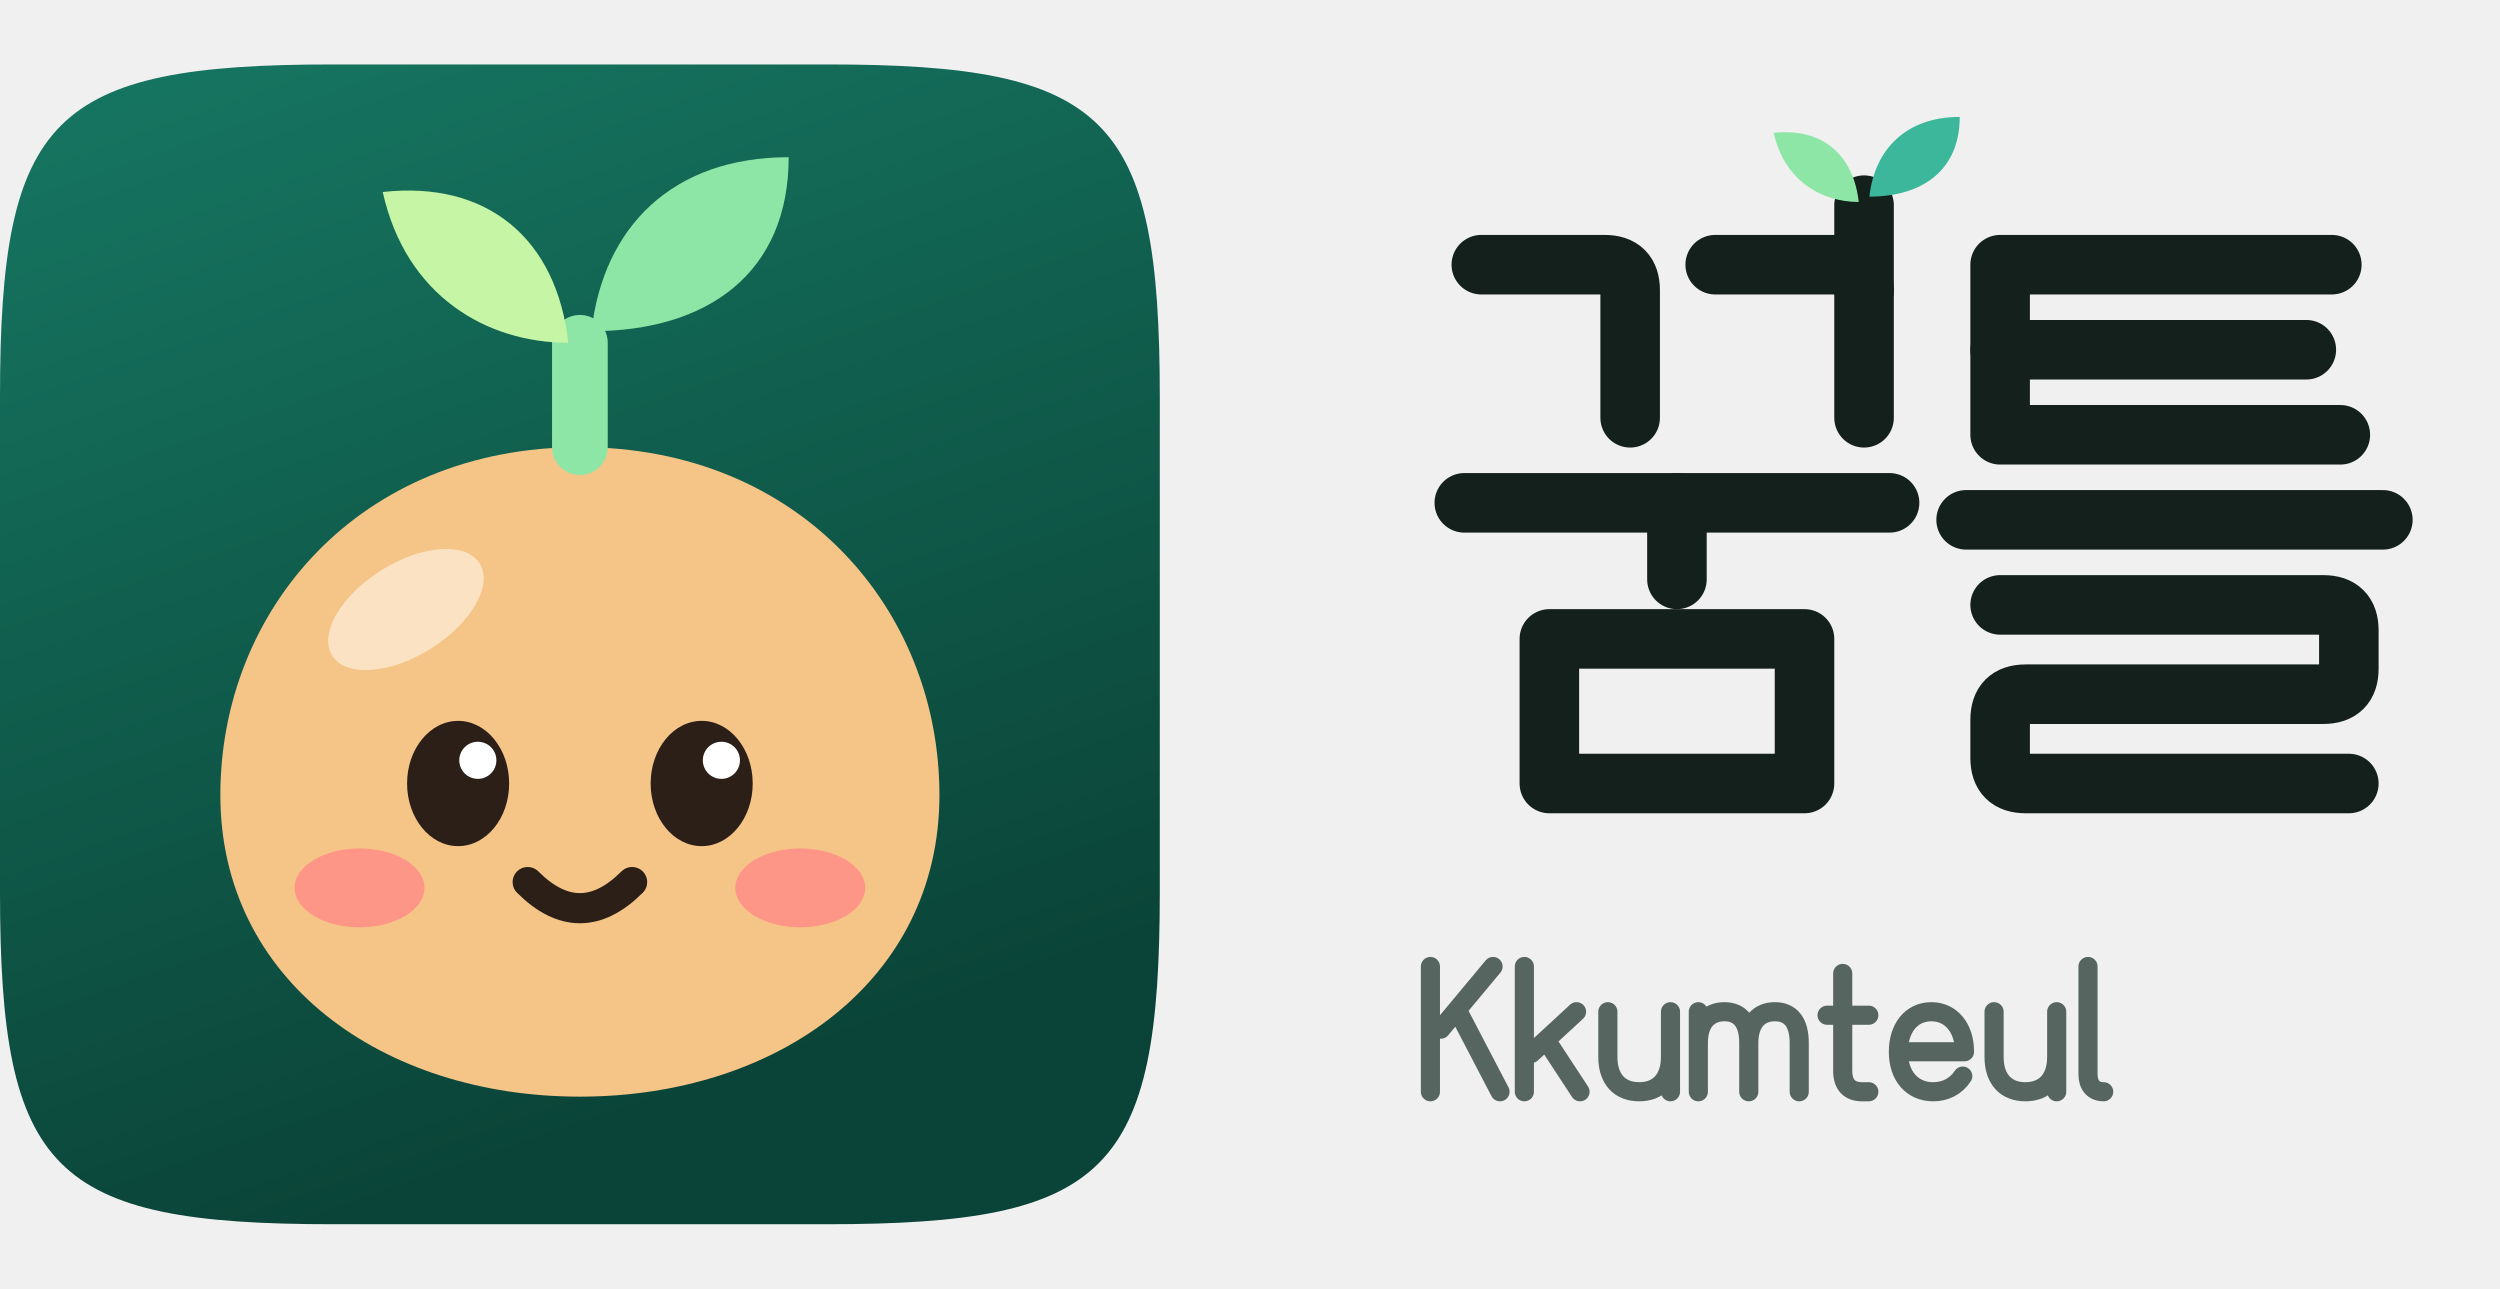
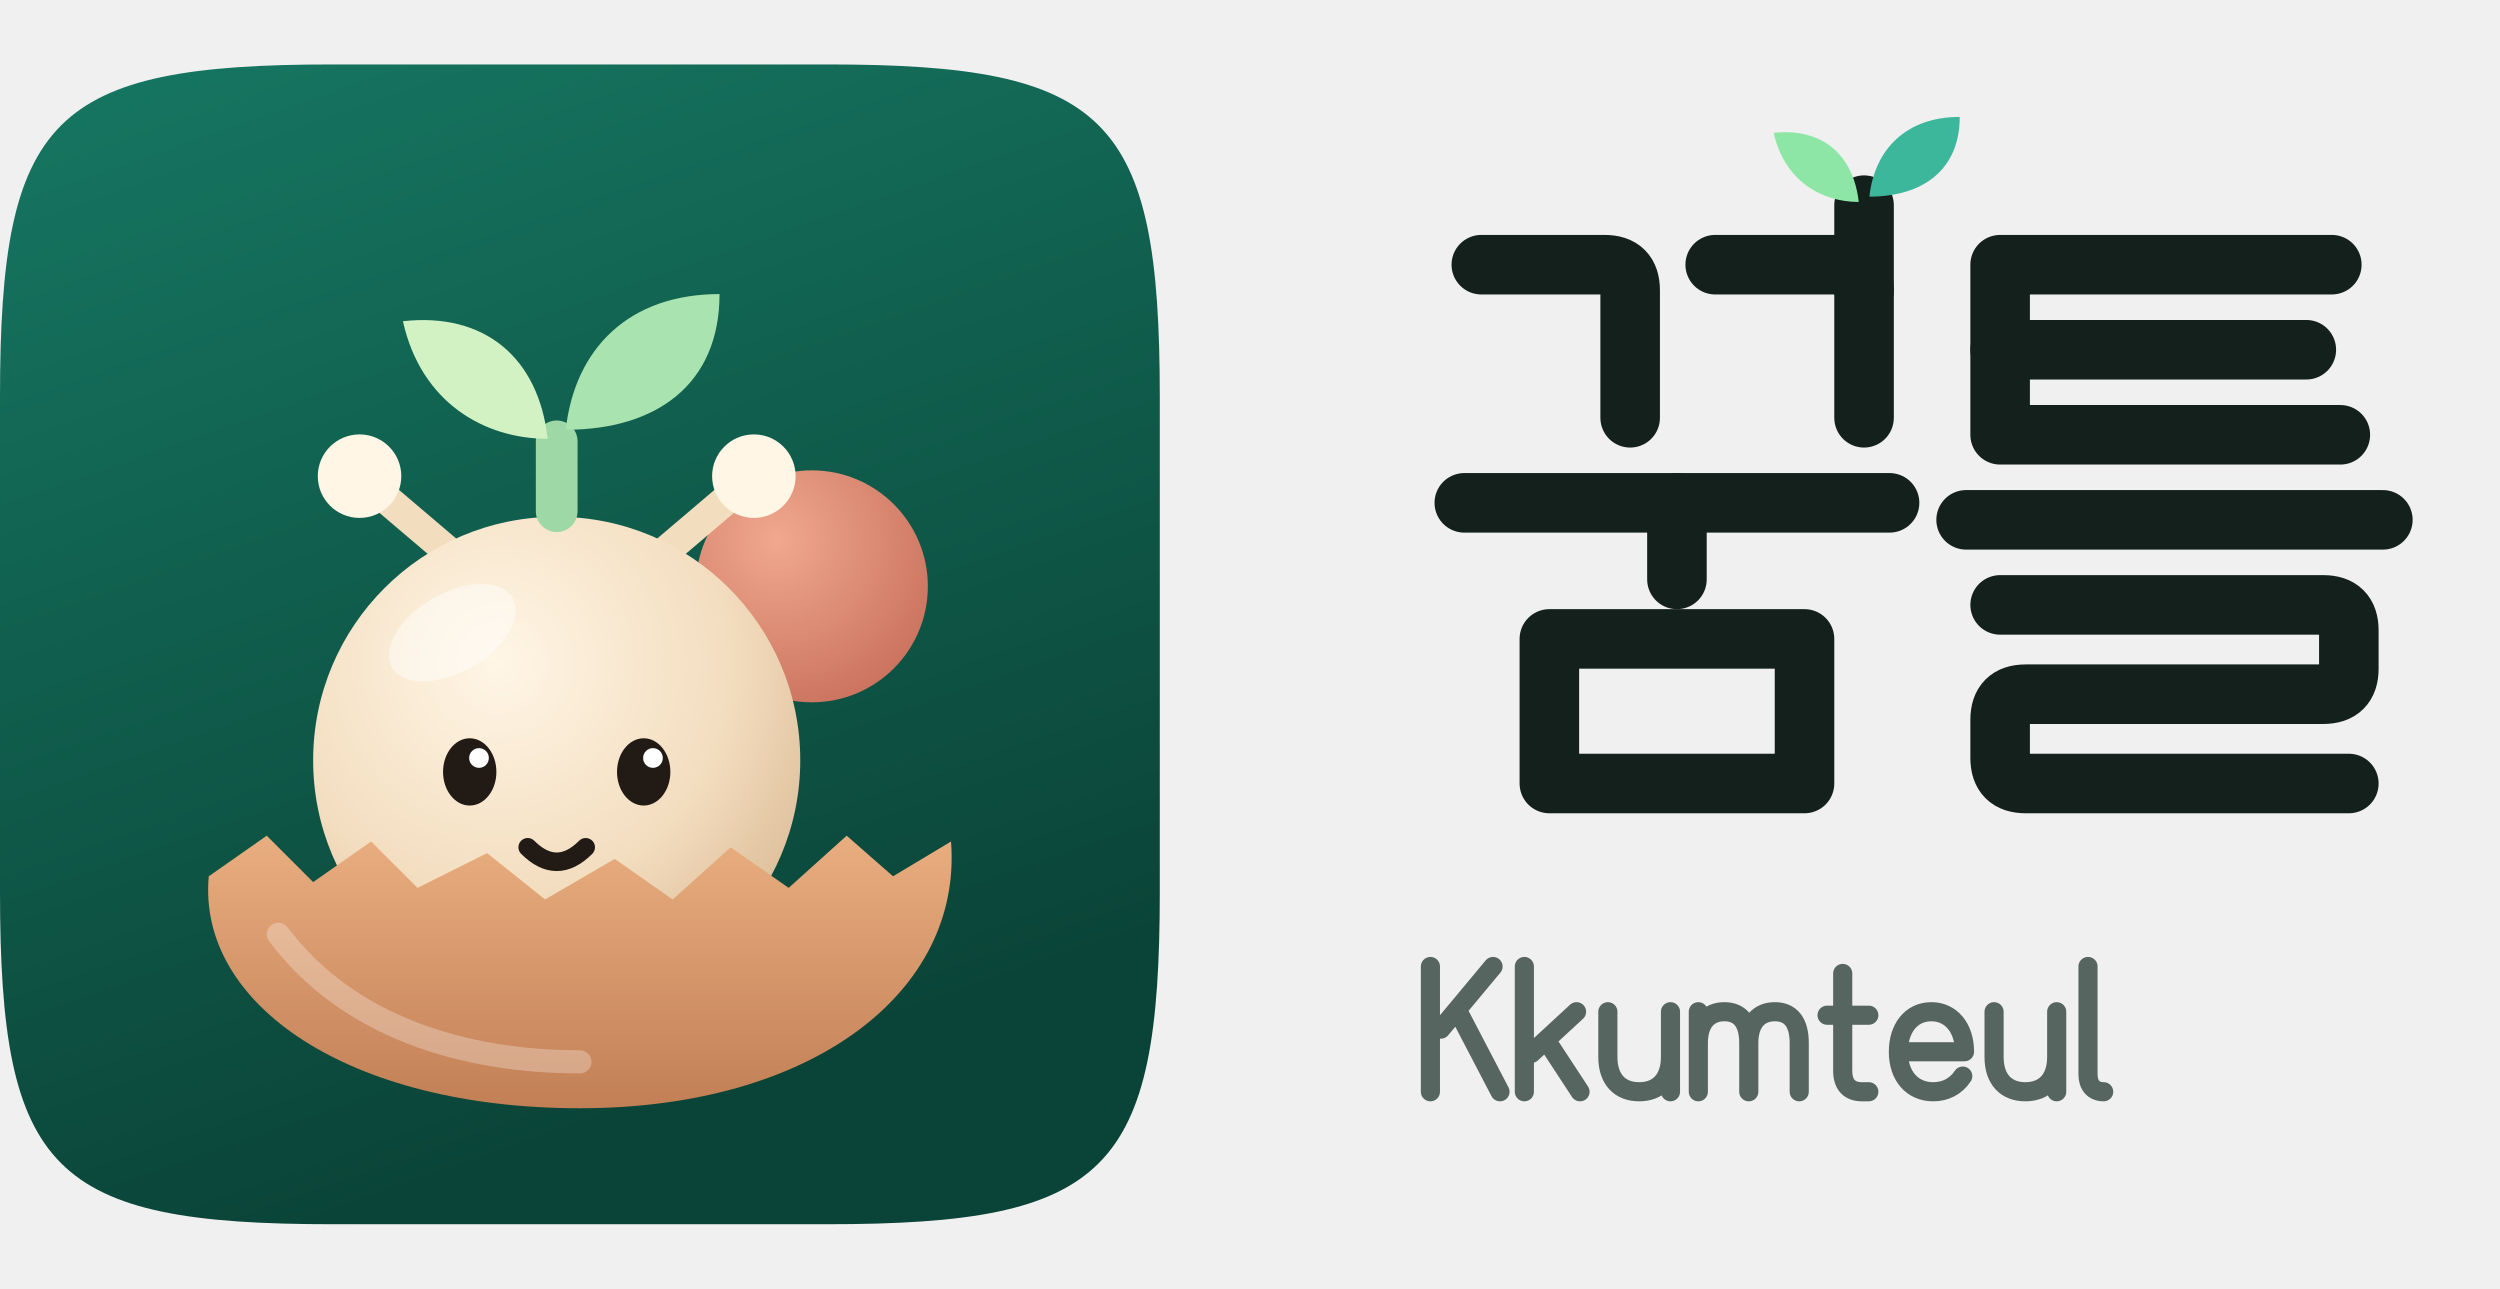
<svg xmlns="http://www.w3.org/2000/svg" viewBox="0 0 388 200" role="img" aria-label="꿈틀 Kkumteul">
  <svg x="0" y="10" width="180" height="180" viewBox="0 0 100 100">
    <defs>
      <linearGradient id="ib1" x1="0" y1="0" x2=".35" y2="1">
        <stop offset="0" stop-color="#167762" />
        <stop offset="1" stop-color="#0A4337" />
      </linearGradient>
      <clipPath id="ib1c">
        <path d="M28.672 0 H71.328 C95.52 0 100 4.48 100 28.672 V71.328 C100 95.52 95.52 100 71.328 100 H28.672 C4.48 100 0 95.52 0 71.328 V28.672 C0 4.48 4.48 0 28.672 0 Z" />
      </clipPath>
    </defs>
    <path d="M28.672 0 H71.328 C95.52 0 100 4.48 100 28.672 V71.328 C100 95.52 95.52 100 71.328 100 H28.672 C4.48 100 0 95.52 0 71.328 V28.672 C0 4.48 4.48 0 28.672 0 Z" fill="url(#ib1)" />
    <g clip-path="url(#ib1c)">
-       <g transform="translate(0 2)">
-         <path d="M50 31 C69 31 81 45 81 61 C81 77 67 87 50 87 C33 87 19 77 19 61 C19 45 31 31 50 31 Z" fill="#F5C487" />
-         <ellipse cx="35" cy="45" rx="7.5" ry="4" transform="rotate(-32 35 45)" fill="#fff" opacity=".5" />
-         <ellipse cx="31" cy="69" rx="5.6" ry="3.4" fill="#FF8B86" opacity=".8" />
-         <ellipse cx="69" cy="69" rx="5.6" ry="3.4" fill="#FF8B86" opacity=".8" />
-         <ellipse cx="39.5" cy="60" rx="4.4" ry="5.4" fill="#2B1F18" />
-         <ellipse cx="60.5" cy="60" rx="4.4" ry="5.4" fill="#2B1F18" />
-         <circle cx="41.2" cy="58" r="1.6" fill="#fff" />
-         <circle cx="62.2" cy="58" r="1.6" fill="#fff" />
-         <path d="M45.5 68.5 Q50 73 54.5 68.5" stroke="#2B1F18" stroke-width="2.6" stroke-linecap="round" fill="none" />
-         <path d="M50 31 V22" stroke="#8EE6A6" stroke-width="4.8" stroke-linecap="round" />
-         <path transform="translate(50 21) scale(1)" d="M-1 1 C-8 1 -15 -3 -17 -12 C-8 -13 -2 -8 -1 1 Z" fill="#C6F5A6" />
-         <path transform="translate(50 21) scale(1)" d="M1 0 C2 -9 8 -15 18 -15 C18 -5 11 0 1 0 Z" fill="#8EE6A6" />
-       </g>
+       <defs>
+         <radialGradient id="s14b" cx=".38" cy=".3" r=".8">
+           <stop offset="0" stop-color="#FFF6E6" />
+           <stop offset=".6" stop-color="#F3DDBF" />
+           <stop offset="1" stop-color="#D8B791" />
+         </radialGradient>
+         <radialGradient id="s14s" cx=".35" cy=".3" r=".8">
+           <stop offset="0" stop-color="#F0A88E" />
+           <stop offset="1" stop-color="#C9705C" />
+         </radialGradient>
+         <linearGradient id="s14c" x1="0" y1="0" x2="0" y2="1">
+           <stop offset="0" stop-color="#E9AE80" />
+           <stop offset="1" stop-color="#C27F55" />
+         </linearGradient>
+       </defs>
+       <circle cx="70" cy="45" r="10" fill="url(#s14s)" />
+       <path d="M41 44 L31 35.5" stroke="#F3DDBF" stroke-width="2.6" stroke-linecap="round" />
+       <circle cx="31" cy="35.5" r="3.6" fill="#FFF6E6" />
+       <path d="M55 44 L65 35.5" stroke="#F3DDBF" stroke-width="2.6" stroke-linecap="round" />
+       <circle cx="65" cy="35.5" r="3.6" fill="#FFF6E6" />
+       <circle cx="48" cy="60" r="21" fill="url(#s14b)" />
+       <ellipse cx="39" cy="49" rx="6" ry="3.4" transform="rotate(-30 39 49)" fill="#fff" opacity=".45" />
+       <ellipse cx="40.5" cy="61" rx="2.3" ry="2.9" fill="#221A14" />
+       <ellipse cx="55.5" cy="61" rx="2.3" ry="2.9" fill="#221A14" />
+       <circle cx="41.3" cy="59.8" r=".85" fill="#fff" />
+       <circle cx="56.3" cy="59.8" r=".85" fill="#fff" />
+       <path d="M45.5 67.5 Q48 70 50.5 67.5" stroke="#221A14" stroke-width="1.6" stroke-linecap="round" fill="none" />
+       <path d="M18 70 L23 66.5 L27 70.5 L32 67 L36 71 L42 68 L47 72 L53 68.5 L58 72 L63 67.5 L68 71 L73 66.5 L77 70 L82 67 C83 80 70 90 50 90 C30 90 17 81 18 70 Z" fill="url(#s14c)" />
+       <path d="M24 75 C30 83 40 86 50 86" stroke="#fff" stroke-opacity=".28" stroke-width="2" stroke-linecap="round" fill="none" />
+       <path d="M48 38.52 V32.5" stroke="#9ED8A6" stroke-width="3.6" stroke-linecap="round" />
+       <path transform="translate(48 31.5) scale(0.78)" d="M-1 1 C-8 1 -15 -3 -17 -12 C-8 -13 -2 -8 -1 1 Z" fill="#D2F2C4" />
+       <path transform="translate(48 31.5) scale(0.78)" d="M1 0 C2 -9 8 -15 18 -15 C18 -5 11 0 1 0 Z" fill="#A9E3B0" />
    </g>
  </svg>
  <g transform="translate(225.94 35.8) scale(0.66)">
    <path d="M6 8 H35 Q41 8 41 14 V44" fill="none" stroke="#13201C" stroke-width="14" stroke-linecap="round" stroke-linejoin="round" />
    <path d="M61 8 H90 Q96 8 96 14 V44" fill="none" stroke="#13201C" stroke-width="14" stroke-linecap="round" stroke-linejoin="round" />
    <path d="M2 64 H102" fill="none" stroke="#13201C" stroke-width="14" stroke-linecap="round" stroke-linejoin="round" />
    <path d="M52 64 V82" fill="none" stroke="#13201C" stroke-width="14" stroke-linecap="round" stroke-linejoin="round" />
    <path d="M22 96 H82 V130 H22 Z" fill="none" stroke="#13201C" stroke-width="14" stroke-linecap="round" stroke-linejoin="round" />
    <path d="M206 8 H128 V48 H208" fill="none" stroke="#13201C" stroke-width="14" stroke-linecap="round" stroke-linejoin="round" />
    <path d="M128 28 H200" fill="none" stroke="#13201C" stroke-width="14" stroke-linecap="round" stroke-linejoin="round" />
    <path d="M120 68 H218" fill="none" stroke="#13201C" stroke-width="14" stroke-linecap="round" stroke-linejoin="round" />
    <path d="M128 88 H204 Q210 88 210 94 V103 Q210 109 204 109 H134 Q128 109 128 115 V124 Q128 130 134 130 H210" fill="none" stroke="#13201C" stroke-width="14" stroke-linecap="round" stroke-linejoin="round" />
    <path d="M96 14 V-6" fill="none" stroke="#13201C" stroke-width="14" stroke-linecap="round" stroke-linejoin="round" />
    <path transform="translate(96 -8) scale(1.25)" d="M-1 1 C-8 1 -15 -3 -17 -12 C-8 -13 -2 -8 -1 1 Z" fill="#8EE6A6" />
    <path transform="translate(96 -8) scale(1.25)" d="M1 0 C2 -9 8 -15 18 -15 C18 -5 11 0 1 0 Z" fill="#3DB79B" />
  </g>
  <g transform="translate(222 150) scale(.27)">
    <path transform="translate(0 0)" d="M0 0 V72 M36 0 L6 36 M16 26 L40 72" fill="none" stroke="#56655F" stroke-width="11" stroke-linecap="round" stroke-linejoin="round" />
    <path transform="translate(54 0)" d="M0 0 V72 M30 26 L4 50 M13 43 L32 72" fill="none" stroke="#56655F" stroke-width="11" stroke-linecap="round" stroke-linejoin="round" />
    <path transform="translate(102 0)" d="M0 26 V52 C0 65 7 72 18 72 C29 72 36 65 36 52 V26 M36 52 V72" fill="none" stroke="#56655F" stroke-width="11" stroke-linecap="round" stroke-linejoin="round" />
    <path transform="translate(154 0)" d="M0 72 V26 M0 44 C0 32 6 26 15 26 C24 26 29 32 29 44 V72 M29 44 C29 32 35 26 44 26 C53 26 58 32 58 44 V72" fill="none" stroke="#56655F" stroke-width="11" stroke-linecap="round" stroke-linejoin="round" />
    <path transform="translate(228 0)" d="M9 4 V60 C9 68 13 72 20 72 H24 M0 28 H24" fill="none" stroke="#56655F" stroke-width="11" stroke-linecap="round" stroke-linejoin="round" />
    <path transform="translate(266 0)" d="M3 49 H41 C41 35 33 26 22 26 C10 26 3 36 3 49 C3 63 11 72 23 72 C30 72 36 69 40 63" fill="none" stroke="#56655F" stroke-width="11" stroke-linecap="round" stroke-linejoin="round" />
    <path transform="translate(324 0)" d="M0 26 V52 C0 65 7 72 18 72 C29 72 36 65 36 52 V26 M36 52 V72" fill="none" stroke="#56655F" stroke-width="11" stroke-linecap="round" stroke-linejoin="round" />
    <path transform="translate(378 0)" d="M0 0 V62 C0 68 3 72 9 72" fill="none" stroke="#56655F" stroke-width="11" stroke-linecap="round" stroke-linejoin="round" />
  </g>
</svg>
